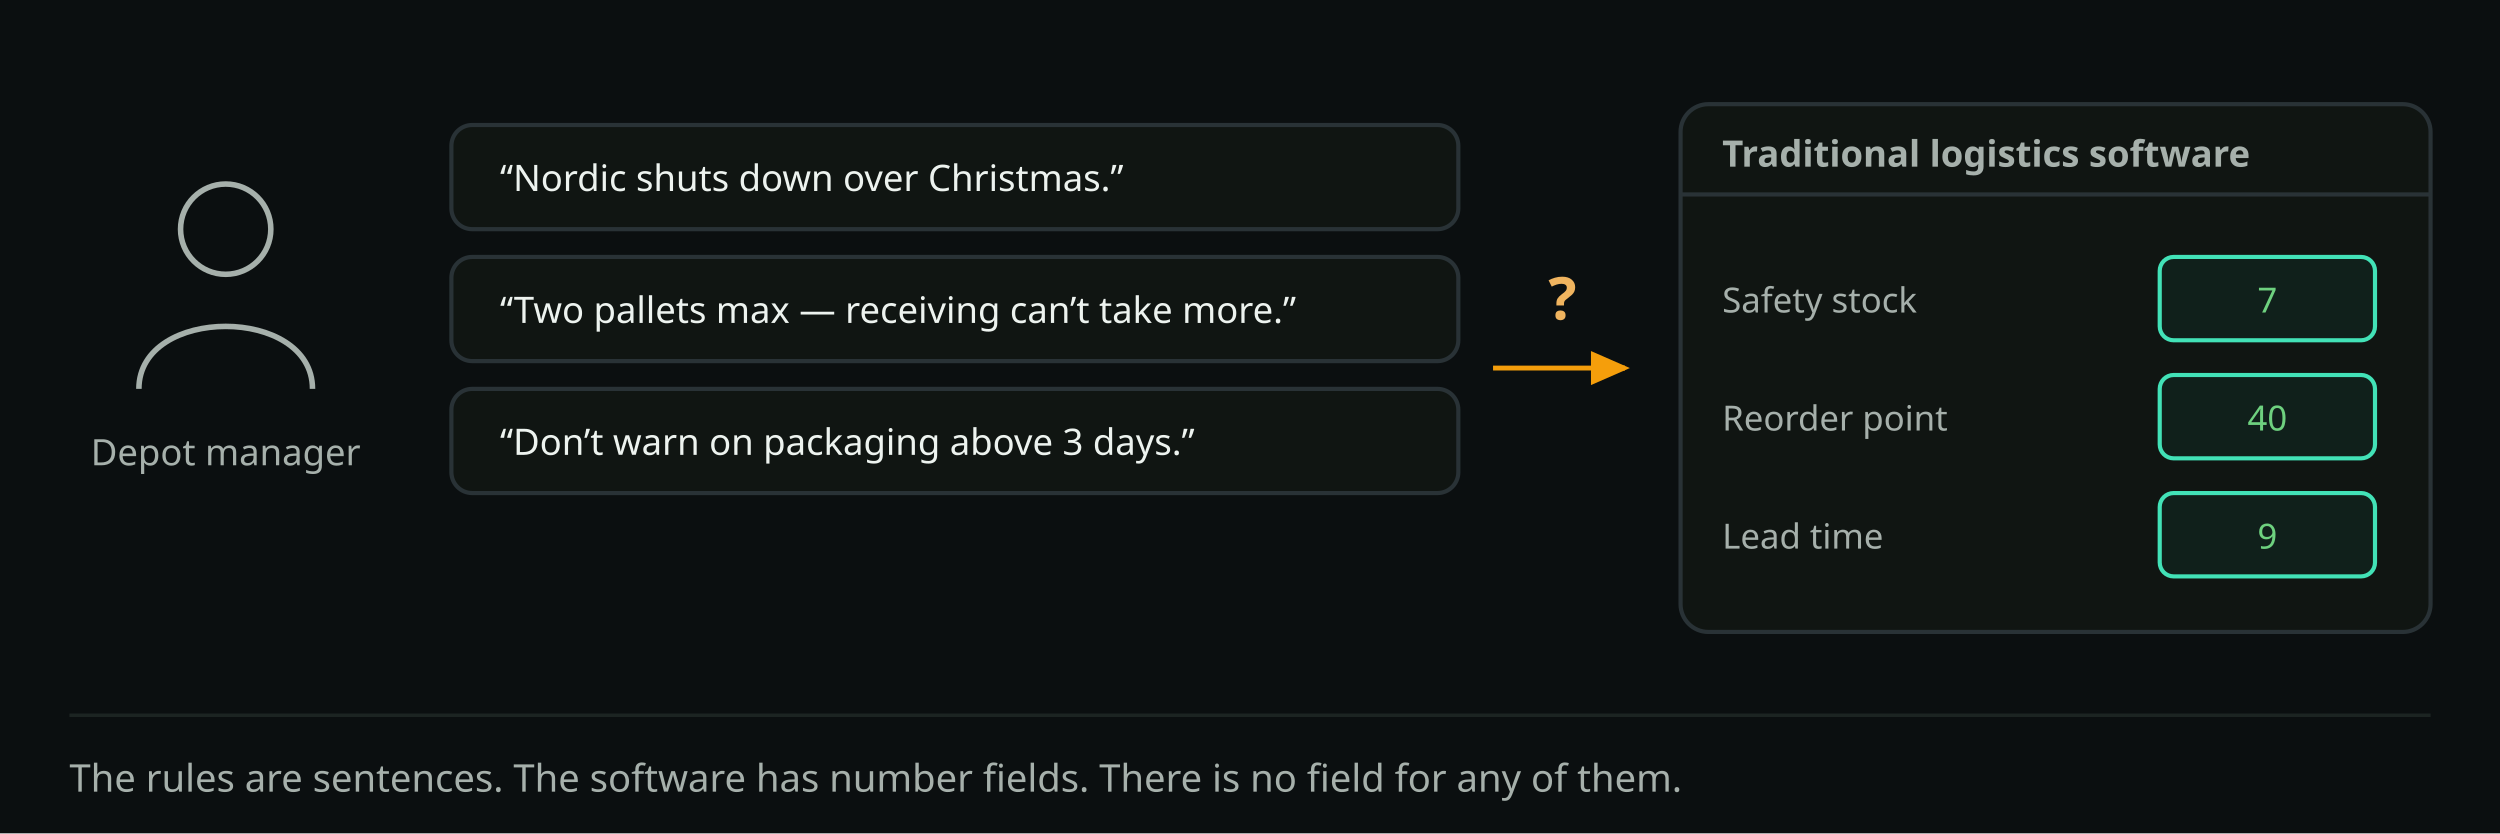
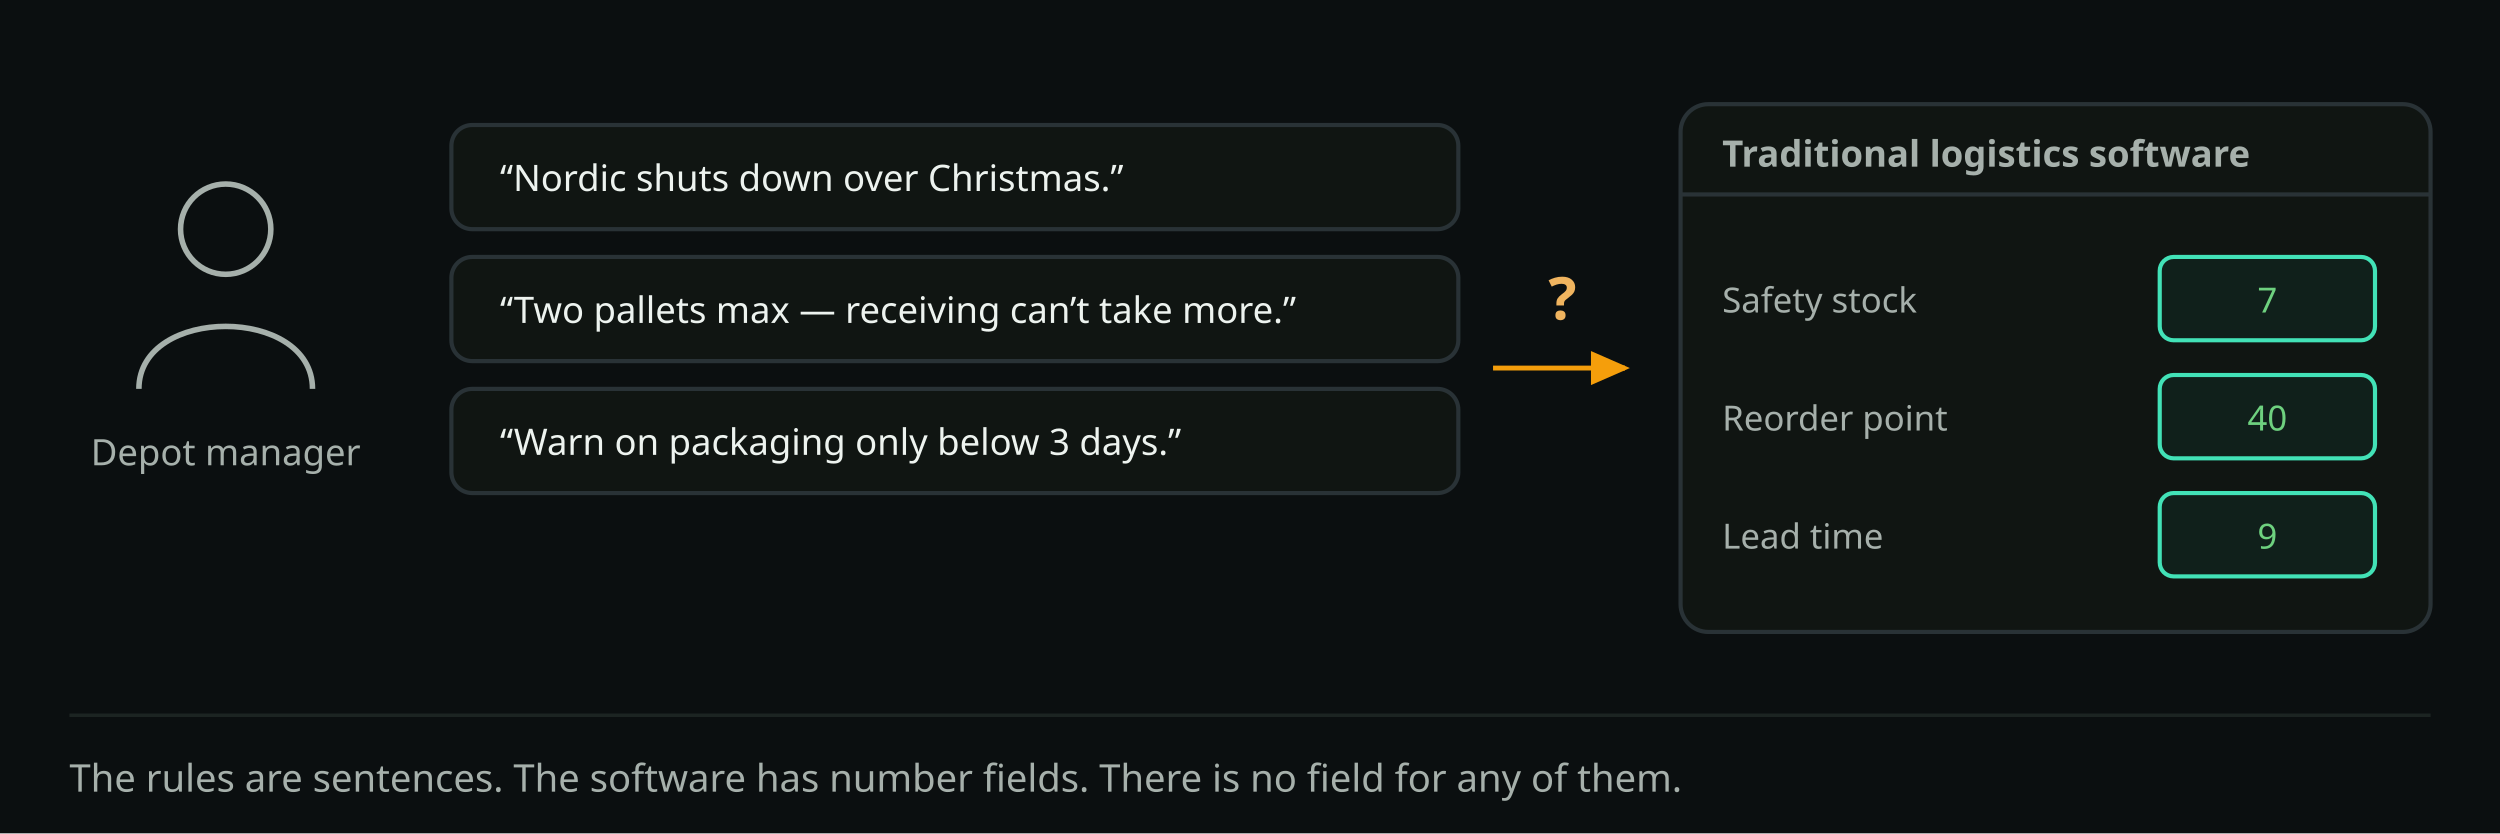
<svg xmlns="http://www.w3.org/2000/svg" viewBox="0 0 720 240" width="720" height="240" role="img" aria-labelledby="slp-title slp-desc" style="max-width:100%;height:auto;font-family:system-ui,sans-serif">
  <defs>
    <marker id="slp-arr" markerWidth="8" markerHeight="7" refX="7" refY="3.5" orient="auto">
      <path d="M0,0 L8,3.5 L0,7 Z" fill="#f59e0b" />
    </marker>
  </defs>
  <rect width="720" height="240" fill="#0b0f10" />
  <circle cx="65" cy="66" r="13" fill="none" stroke="#a6b0ab" stroke-width="1.6" />
  <path d="M40,112 C40,88 90,88 90,112" fill="none" stroke="#a6b0ab" stroke-width="1.6" />
  <text x="65" y="134" text-anchor="middle" font-size="10.5" fill="#a6b0ab">Depot manager</text>
  <g font-size="10.5">
    <rect x="130" y="36" width="290" height="30" rx="6" fill="#101512" stroke="#293236" stroke-width="1.2" />
    <text x="144" y="55" fill="#edf3ef">“Nordic shuts down over Christmas.”</text>
    <rect x="130" y="74" width="290" height="30" rx="6" fill="#101512" stroke="#293236" stroke-width="1.2" />
    <text x="144" y="93" fill="#edf3ef">“Two pallets max — receiving can’t take more.”</text>
    <rect x="130" y="112" width="290" height="30" rx="6" fill="#101512" stroke="#293236" stroke-width="1.2" />
-     <text x="144" y="131" fill="#edf3ef">“Don’t warn on packaging above 3 days.”</text>
+     <text x="144" y="131" fill="#edf3ef">“Warn on packaging only below 3 days.”</text>
  </g>
  <text x="450" y="92" text-anchor="middle" font-size="17" font-weight="600" fill="#f0b45f">?</text>
  <line x1="430" y1="106" x2="468" y2="106" stroke="#f59e0b" stroke-width="1.4" marker-end="url(#slp-arr)" />
  <rect x="484" y="30" width="216" height="152" rx="8" fill="#101512" stroke="#293236" stroke-width="1.2" />
  <path d="M484,56 h216" stroke="#293236" stroke-width="1.2" />
  <text x="496" y="48" font-size="10.5" font-weight="600" fill="#a6b0ab">Traditional logistics software</text>
  <g font-size="10">
    <text x="496" y="90" fill="#a6b0ab">Safety stock</text>
    <rect x="622" y="74" width="62" height="24" rx="4" fill="#10201b" stroke="#42e2b7" stroke-width="1.2" />
    <text x="653" y="90" text-anchor="middle" fill="#6ed17f">7</text>
    <text x="496" y="124" fill="#a6b0ab">Reorder point</text>
    <rect x="622" y="108" width="62" height="24" rx="4" fill="#10201b" stroke="#42e2b7" stroke-width="1.2" />
    <text x="653" y="124" text-anchor="middle" fill="#6ed17f">40</text>
    <text x="496" y="158" fill="#a6b0ab">Lead time</text>
    <rect x="622" y="142" width="62" height="24" rx="4" fill="#10201b" stroke="#42e2b7" stroke-width="1.2" />
    <text x="653" y="158" text-anchor="middle" fill="#6ed17f">9</text>
  </g>
  <line x1="20" y1="206" x2="700" y2="206" stroke="#1c2422" stroke-width="1" />
  <text x="20" y="228" font-size="11" fill="#a6b0ab">The rules are sentences. The software has number fields. There is no field for any of them.</text>
</svg>
